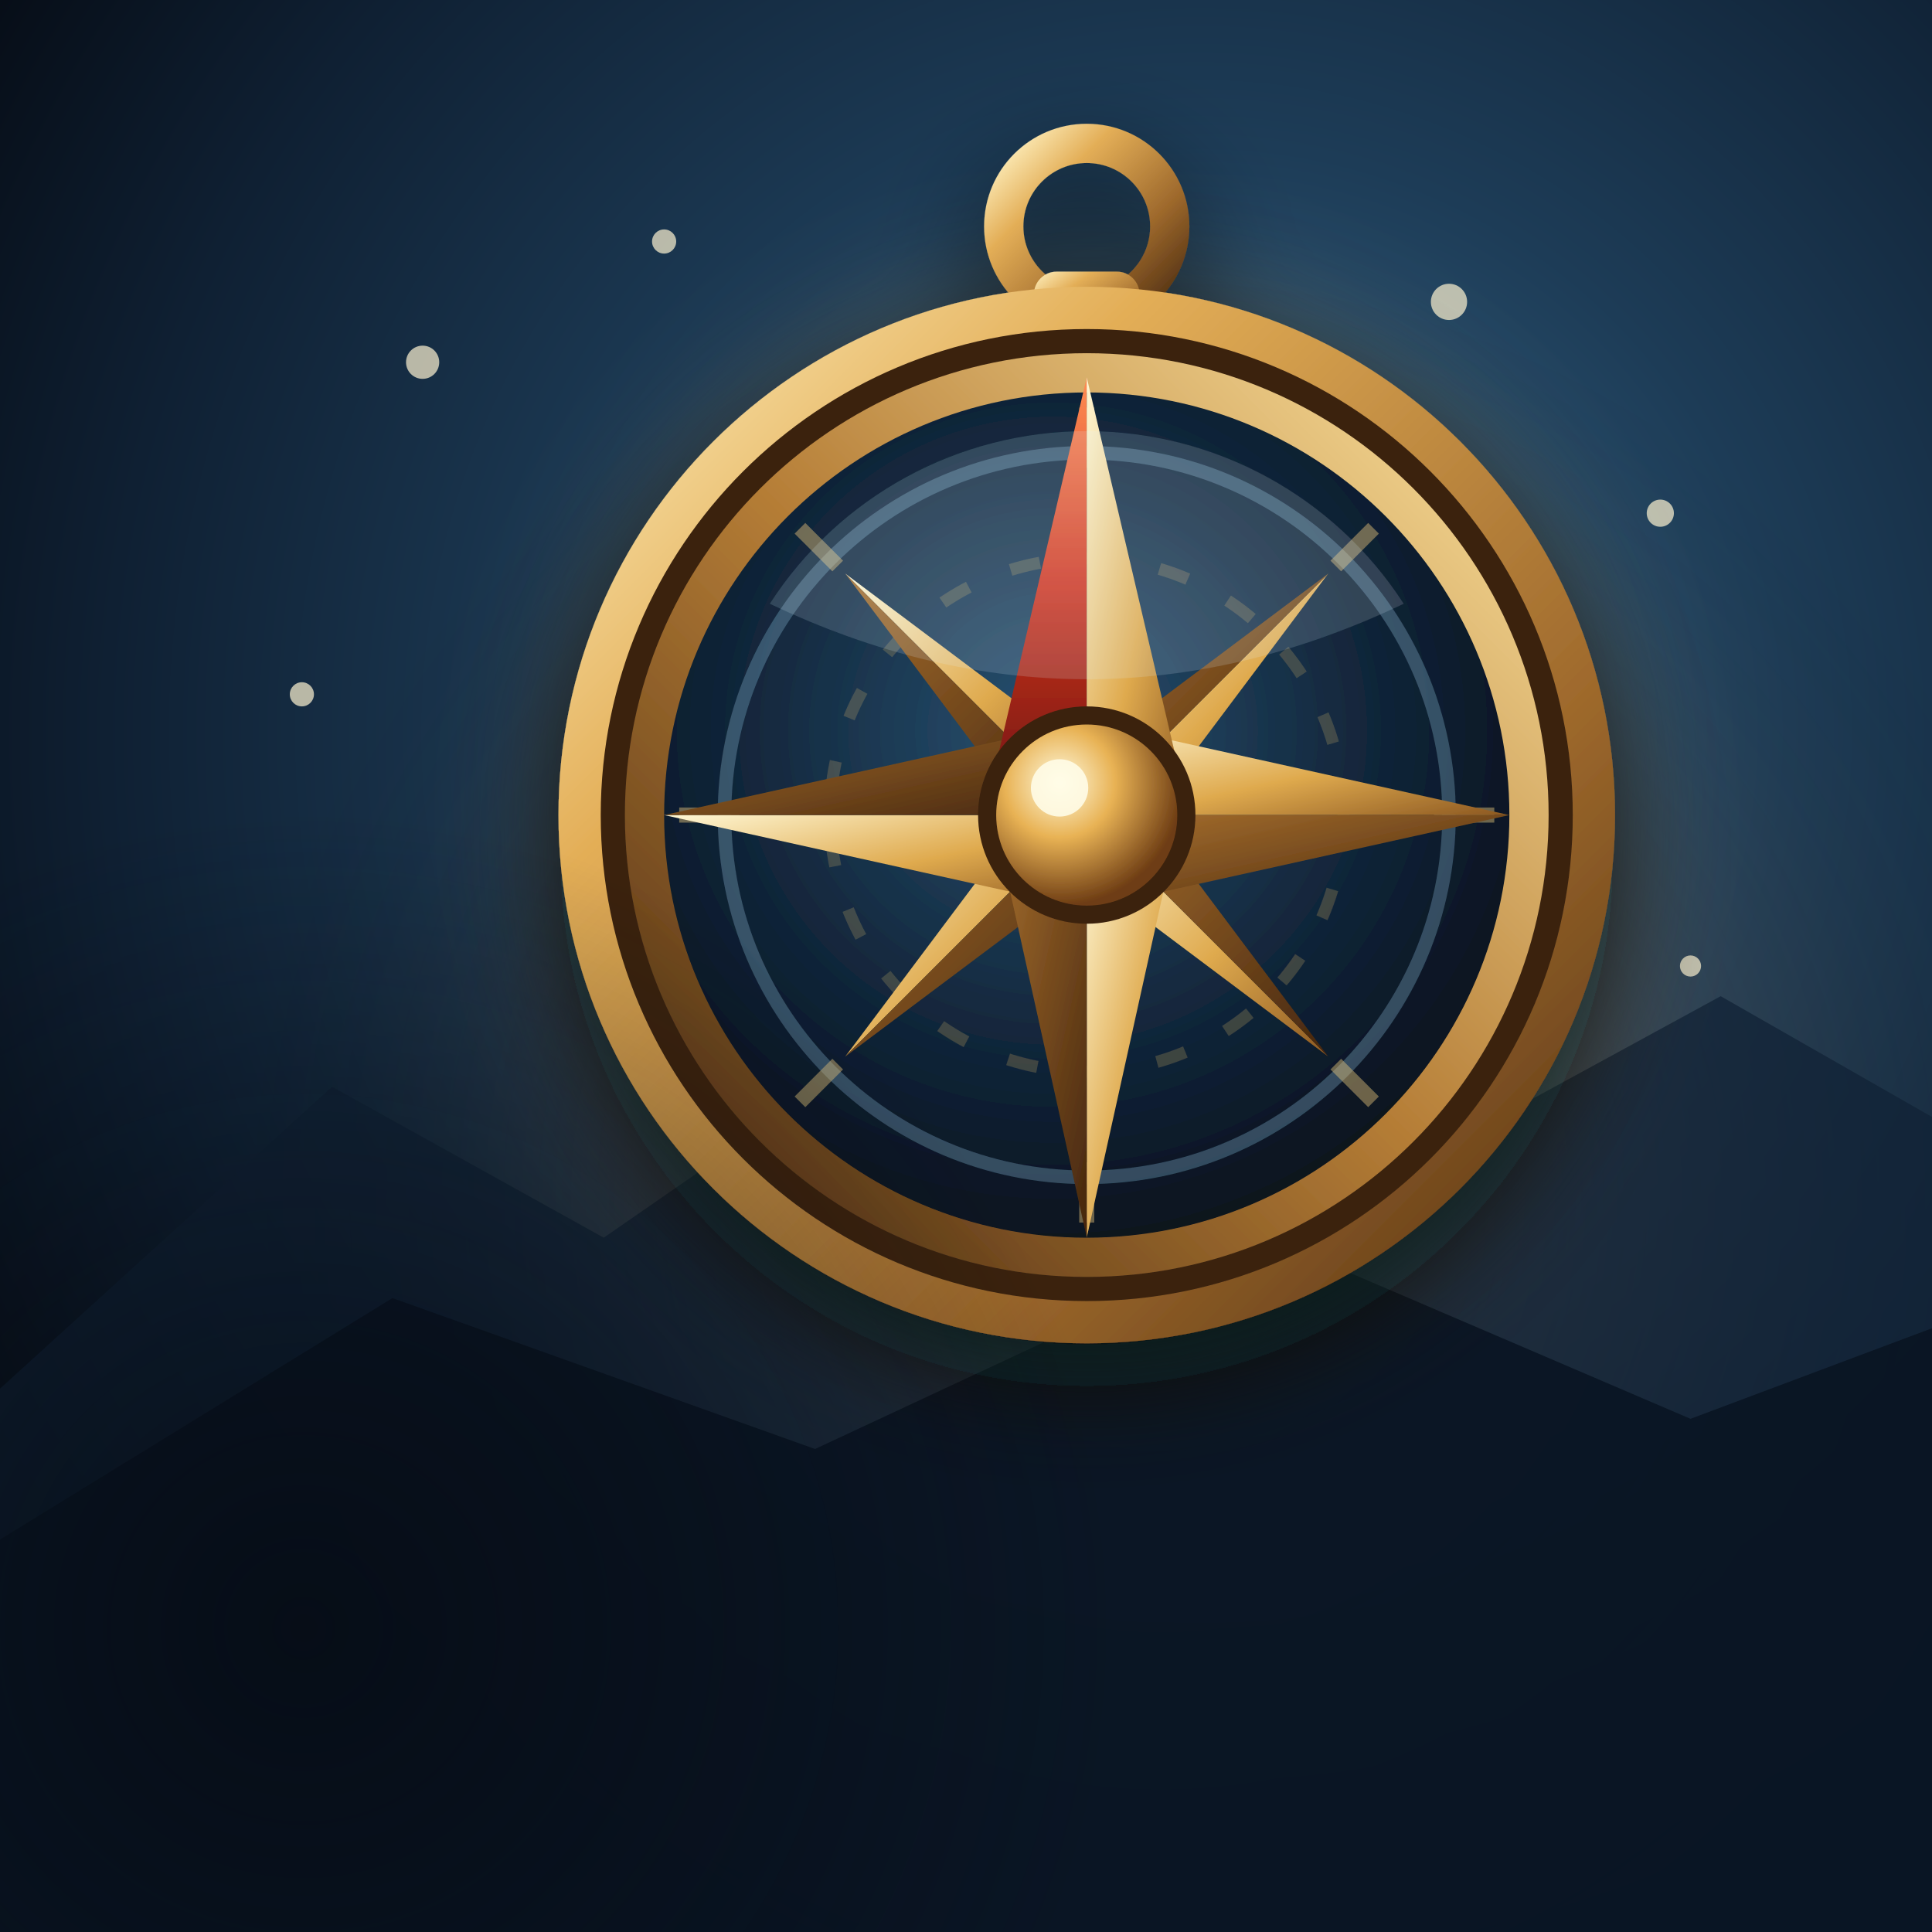
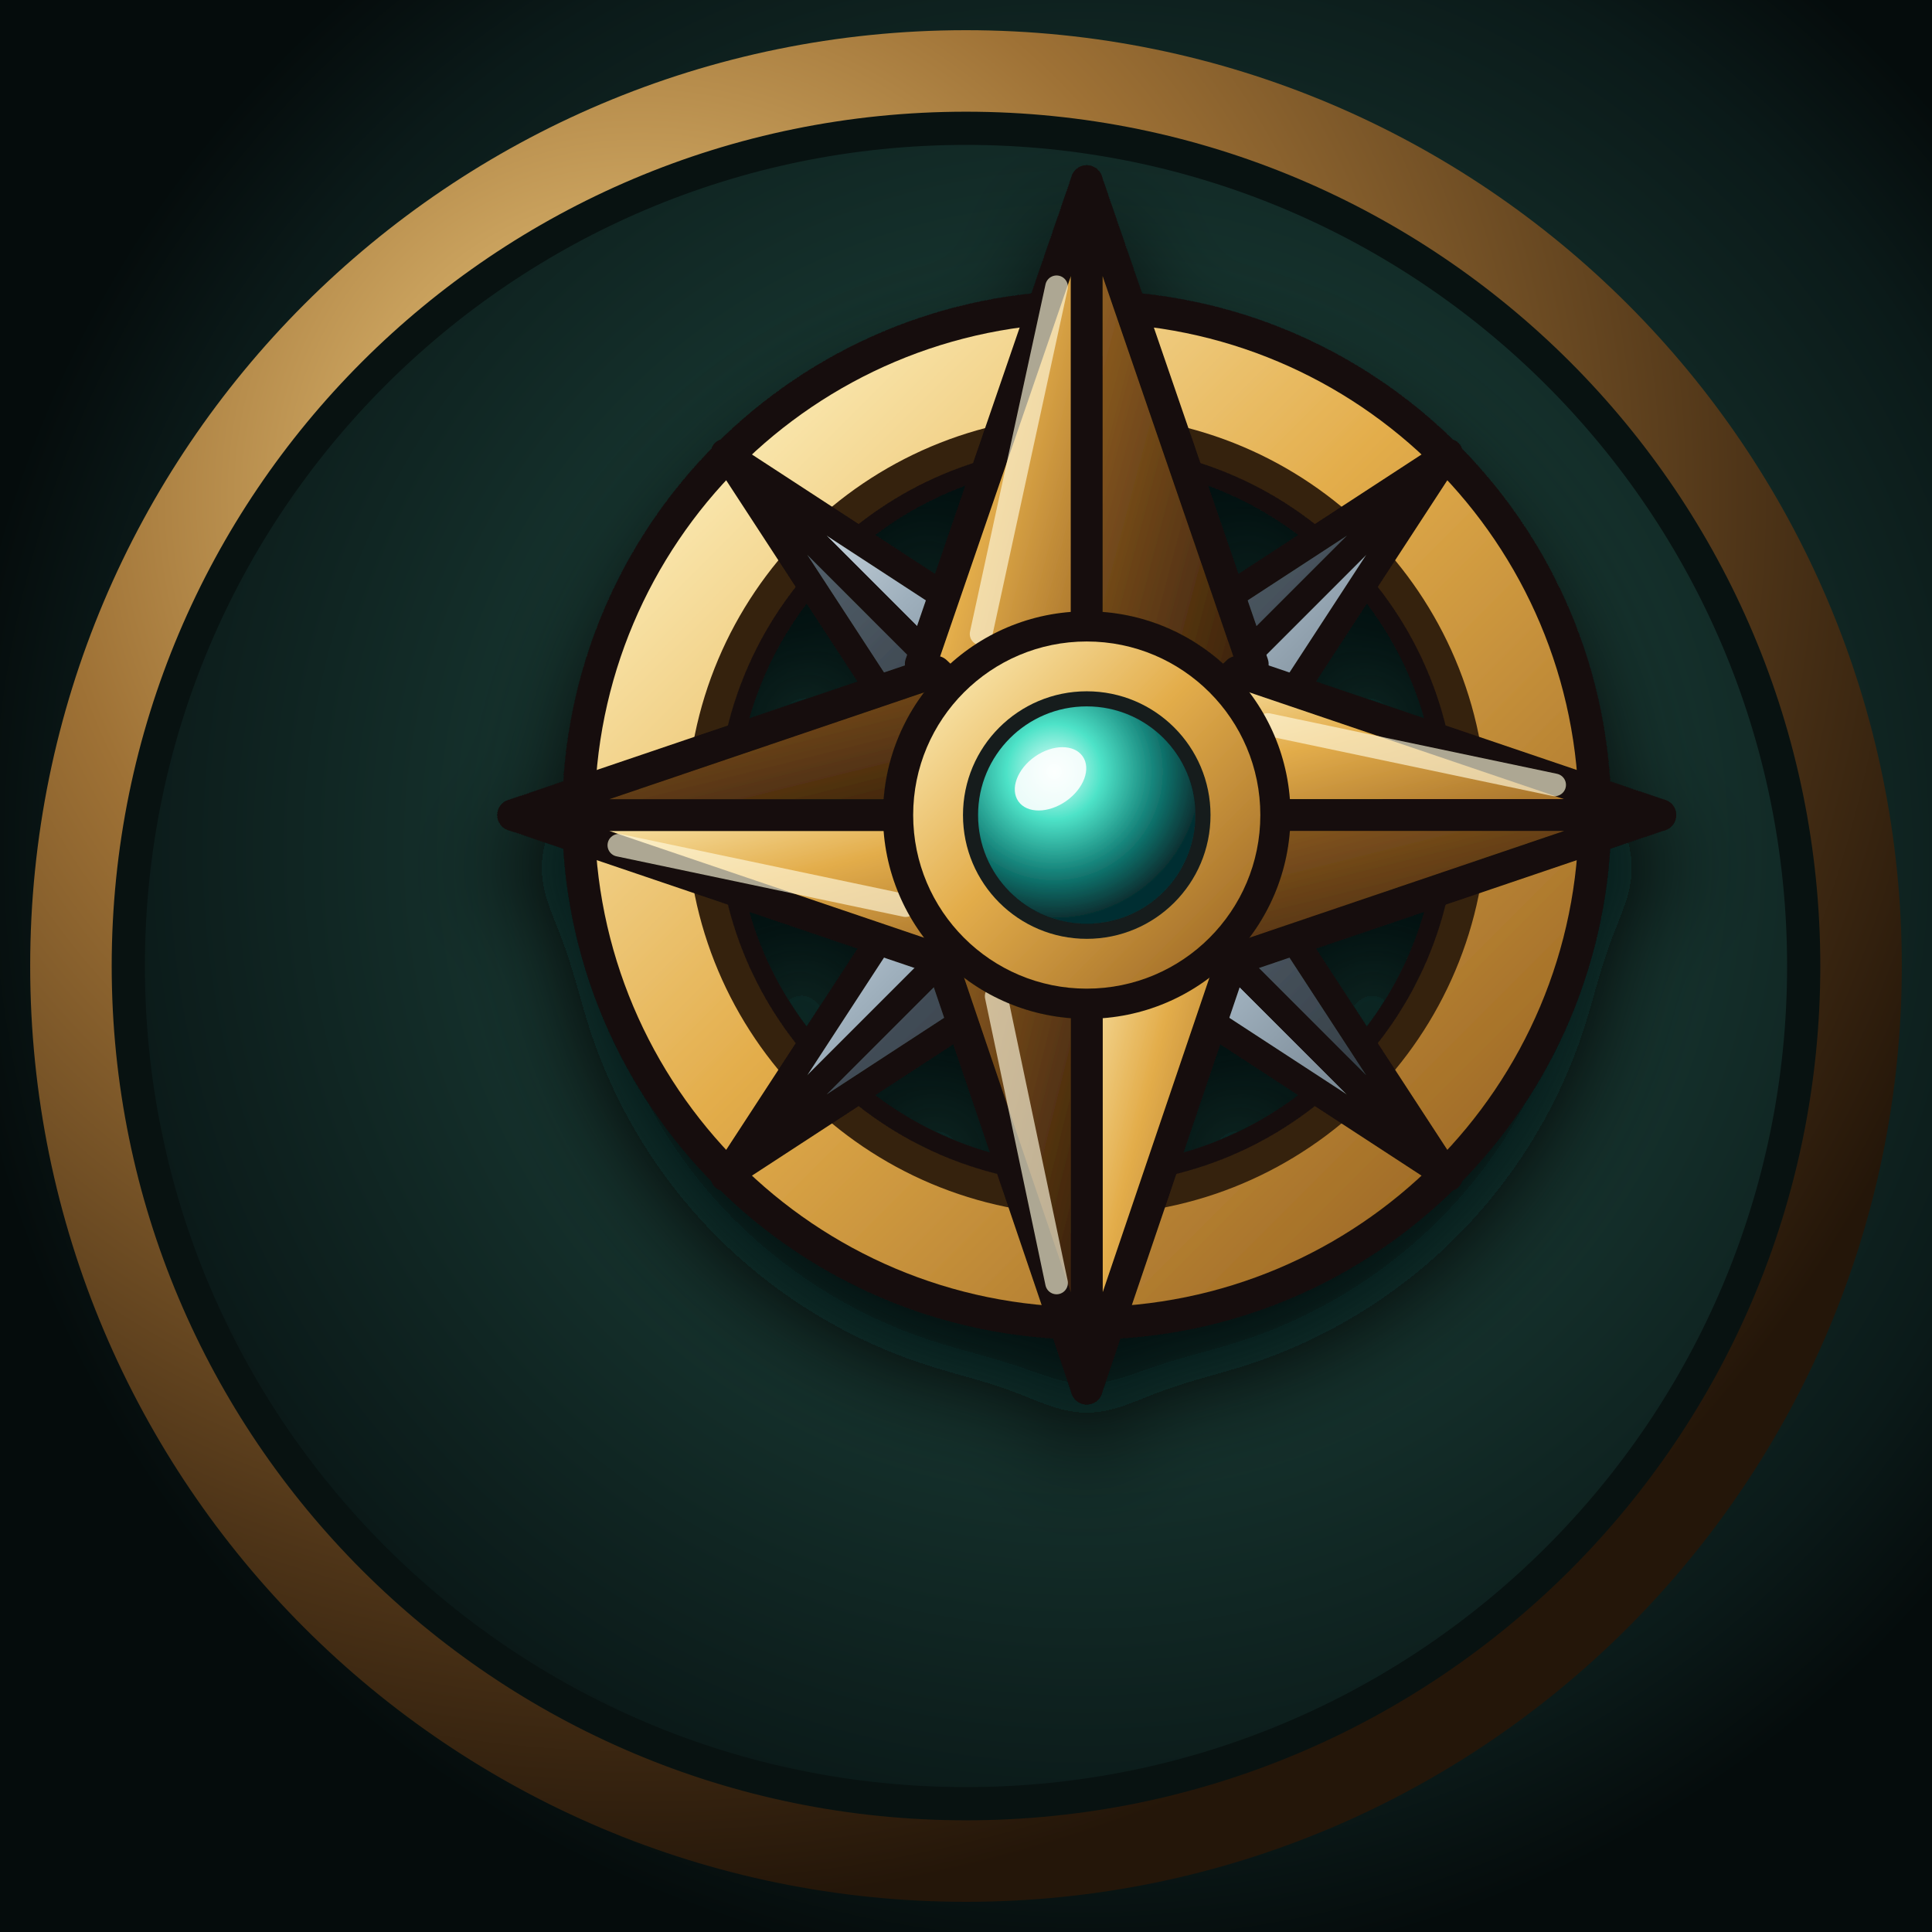
<svg xmlns="http://www.w3.org/2000/svg" viewBox="0 0 128 128" width="256" height="256">
  <defs>
-     <radialGradient id="sky" cx="62%" cy="38%" r="72%">
-       <stop offset="0%" stop-color="#3a6b8c" />
-       <stop offset="42%" stop-color="#1d3c57" />
-       <stop offset="78%" stop-color="#0f2033" />
-       <stop offset="100%" stop-color="#070e18" />
+     <radialGradient id="shieldBg" cx="56%" cy="44%" r="58%">
+       <stop offset="0%" stop-color="#2c594c" />
+       <stop offset="52%" stop-color="#15312c" />
+       <stop offset="86%" stop-color="#0b1a19" />
+       <stop offset="100%" stop-color="#050c0c" />
    </radialGradient>
-     <radialGradient id="horizonGlow" cx="60%" cy="62%" r="48%">
-       <stop offset="0%" stop-color="#f2b866" stop-opacity=".42" />
-       <stop offset="55%" stop-color="#c47a3a" stop-opacity=".14" />
-       <stop offset="100%" stop-color="#000" stop-opacity="0" />
+     <radialGradient id="innerRim" cx="32%" cy="24%" r="78%">
+       <stop offset="0%" stop-color="#f2cf83" />
+       <stop offset="42%" stop-color="#9e7135" />
+       <stop offset="78%" stop-color="#4f3518" />
+       <stop offset="100%" stop-color="#241609" />
    </radialGradient>
-     <radialGradient id="dial" cx="46%" cy="40%" r="60%">
-       <stop offset="0%" stop-color="#295272" />
-       <stop offset="60%" stop-color="#12273c" />
-       <stop offset="100%" stop-color="#08121f" />
+     <linearGradient id="goldBright" x1="0" y1="0" x2="1" y2="1">
+       <stop offset="0%" stop-color="#fff4c4" />
+       <stop offset="45%" stop-color="#e3ad4b" />
+       <stop offset="100%" stop-color="#946020" />
+     </linearGradient>
+     <linearGradient id="goldDark" x1="0" y1="0" x2="1" y2="1">
+       <stop offset="0%" stop-color="#9c6826" />
+       <stop offset="55%" stop-color="#5e3a14" />
+       <stop offset="100%" stop-color="#2b1808" />
+     </linearGradient>
+     <linearGradient id="steelBright" x1="0" y1="0" x2="1" y2="1">
+       <stop offset="0%" stop-color="#eef5fa" />
+       <stop offset="45%" stop-color="#9fb0bd" />
+       <stop offset="100%" stop-color="#55626e" />
+     </linearGradient>
+     <linearGradient id="steelDark" x1="0" y1="0" x2="1" y2="1">
+       <stop offset="0%" stop-color="#62717d" />
+       <stop offset="100%" stop-color="#252c33" />
+     </linearGradient>
+     <radialGradient id="wayGem" cx="35%" cy="30%" r="68%">
+       <stop offset="0%" stop-color="#e8fffb" />
+       <stop offset="32%" stop-color="#4ee3c8" />
+       <stop offset="70%" stop-color="#137d75" />
+       <stop offset="100%" stop-color="#062e30" />
    </radialGradient>
-     <linearGradient id="brassRim" x1="0" y1="0" x2="1" y2="1">
-       <stop offset="0%" stop-color="#fff2c2" />
-       <stop offset="28%" stop-color="#e3ae57" />
-       <stop offset="68%" stop-color="#9e692c" />
-       <stop offset="100%" stop-color="#4e2e12" />
-     </linearGradient>
-     <linearGradient id="brassInner" x1="1" y1="0" x2="0" y2="1">
-       <stop offset="0%" stop-color="#ffe7a3" />
-       <stop offset="50%" stop-color="#b57d36" />
-       <stop offset="100%" stop-color="#45270f" />
-     </linearGradient>
-     <linearGradient id="goldLight" x1="0" y1="0" x2="1" y2="1">
-       <stop offset="0%" stop-color="#fff8d6" />
-       <stop offset="55%" stop-color="#dfaa4e" />
-       <stop offset="100%" stop-color="#8c5821" />
-     </linearGradient>
-     <linearGradient id="goldShade" x1="0" y1="0" x2="1" y2="1">
-       <stop offset="0%" stop-color="#a8702e" />
-       <stop offset="100%" stop-color="#45260e" />
-     </linearGradient>
-     <linearGradient id="northRuby" x1="0" y1="0" x2="0" y2="1">
-       <stop offset="0%" stop-color="#ff8d54" />
-       <stop offset="48%" stop-color="#cf3622" />
-       <stop offset="100%" stop-color="#69120c" />
-     </linearGradient>
-     <radialGradient id="centerGem" cx="35%" cy="32%" r="68%">
-       <stop offset="0%" stop-color="#fffbe0" />
-       <stop offset="45%" stop-color="#e8b254" />
-       <stop offset="100%" stop-color="#6e3d14" />
-     </radialGradient>
-     <filter id="shadow" x="-30%" y="-30%" width="160%" height="160%">
-       <feDropShadow dx="0" dy="3" stdDeviation="3.5" flood-color="#04080f" flood-opacity=".85" />
-     </filter>
-     <filter id="softGlow" x="-40%" y="-40%" width="180%" height="180%">
-       <feGaussianBlur stdDeviation="3.5" />
-     </filter>
-     <filter id="grain">
-       <feTurbulence type="fractalNoise" baseFrequency="0.85" numOctaves="3" stitchTiles="stitch" result="n" />
-       <feColorMatrix type="saturate" values="0" in="n" result="g" />
-       <feComponentTransfer in="g" result="a">
-         <feFuncA type="linear" slope="0.06" />
-       </feComponentTransfer>
-       <feBlend mode="overlay" in="SourceGraphic" in2="a" />
+     <filter id="crestAO" x="-30%" y="-30%" width="160%" height="160%">
+       <feDropShadow dx="0" dy="3.5" stdDeviation="3.2" flood-color="#020808" flood-opacity=".95" />
    </filter>
  </defs>
-   <g>
-     <rect width="128" height="128" fill="url(#sky)" />
-     <rect width="128" height="128" fill="url(#horizonGlow)" />
-     <g fill="#fff4d2" opacity=".7">
-       <circle cx="28" cy="24" r="1.1" />
-       <circle cx="44" cy="16" r=".8" />
-       <circle cx="96" cy="20" r="1.2" />
-       <circle cx="110" cy="34" r=".9" />
-       <circle cx="20" cy="46" r=".8" />
-       <circle cx="112" cy="64" r=".7" />
+   <rect width="128" height="128" fill="url(#shieldBg)" />
+   <circle cx="64" cy="64" r="59" fill="none" stroke="url(#innerRim)" stroke-width="6" />
+   <circle cx="64" cy="64" r="55.5" fill="none" stroke="#081211" stroke-width="2.2" />
+   <g transform="translate(72, 54)" filter="url(#crestAO)">
+     <circle cx="0" cy="0" r="29" fill="none" stroke="#18100a" stroke-width="11.5" />
+     <circle cx="0" cy="0" r="29" fill="none" stroke="url(#goldBright)" stroke-width="7.2" />
+     <circle cx="0" cy="0" r="25.5" fill="none" stroke="#36210c" stroke-width="2" />
+     <g stroke="#140d08" stroke-width="1.8" stroke-linejoin="round">
+       <polygon points="0,0 24,-24 9,-1" fill="url(#steelBright)" />
+       <polygon points="0,0 24,-24 1,-9" fill="url(#steelDark)" />
+       <polygon points="0,0 24,24 1,9" fill="url(#steelBright)" />
+       <polygon points="0,0 24,24 9,1" fill="url(#steelDark)" />
+       <polygon points="0,0 -24,24 -9,1" fill="url(#steelBright)" />
+       <polygon points="0,0 -24,24 -1,9" fill="url(#steelDark)" />
+       <polygon points="0,0 -24,-24 -1,-9" fill="url(#steelBright)" />
+       <polygon points="0,0 -24,-24 -9,-1" fill="url(#steelDark)" />
    </g>
-     <path d="M0 92 L22 72 L40 82 L66 64 L92 78 L114 66 L128 74 L128 128 L0 128 Z" fill="#102235" opacity=".75" />
-     <path d="M0 102 L26 86 L54 96 L84 82 L112 94 L128 88 L128 128 L0 128 Z" fill="#091422" opacity=".9" />
-     <circle cx="72" cy="54" r="36" fill="#f5c06a" opacity=".18" filter="url(#softGlow)" />
-     <g transform="translate(72, 54)" filter="url(#shadow)">
-       <circle cx="0" cy="-39" r="5.5" fill="none" stroke="url(#brassRim)" stroke-width="2.6" />
-       <rect x="-3.5" y="-36" width="7" height="5" rx="1.5" fill="url(#brassRim)" />
-       <circle cx="0" cy="0" r="35" fill="url(#brassRim)" />
-       <circle cx="0" cy="0" r="32.2" fill="#3a2310" />
-       <circle cx="0" cy="0" r="30.6" fill="url(#brassInner)" />
-       <circle cx="0" cy="0" r="28" fill="url(#dial)" />
-       <circle cx="0" cy="0" r="24" fill="none" stroke="#9fd3f0" stroke-opacity=".28" stroke-width=".9" />
-       <circle cx="0" cy="0" r="17" fill="none" stroke="#e5ba6c" stroke-opacity=".22" stroke-width=".8" stroke-dasharray="2 3" />
-       <g stroke="#e8c37a" stroke-opacity=".45" stroke-width="1">
-         <line x1="0" y1="-27" x2="0" y2="-23" />
-         <line x1="27" y1="0" x2="23" y2="0" />
-         <line x1="0" y1="27" x2="0" y2="23" />
-         <line x1="-27" y1="0" x2="-23" y2="0" />
-         <line x1="19" y1="-19" x2="16.5" y2="-16.5" />
-         <line x1="19" y1="19" x2="16.5" y2="16.5" />
-         <line x1="-19" y1="19" x2="-16.5" y2="16.5" />
-         <line x1="-19" y1="-19" x2="-16.5" y2="-16.5" />
-       </g>
-       <polygon points="0,0 16,-16 4,0" fill="url(#goldLight)" />
-       <polygon points="0,0 16,-16 0,-4" fill="url(#goldShade)" />
-       <polygon points="0,0 16,16 0,4" fill="url(#goldLight)" />
-       <polygon points="0,0 16,16 4,0" fill="url(#goldShade)" />
-       <polygon points="0,0 -16,16 -4,0" fill="url(#goldLight)" />
-       <polygon points="0,0 -16,16 0,4" fill="url(#goldShade)" />
-       <polygon points="0,0 -16,-16 0,-4" fill="url(#goldLight)" />
-       <polygon points="0,0 -16,-16 -4,0" fill="url(#goldShade)" />
-       <polygon points="0,0 28,0 0,-6.2" fill="url(#goldLight)" />
-       <polygon points="0,0 28,0 0,6.2" fill="url(#goldShade)" />
-       <polygon points="0,0 0,28 6.2,0" fill="url(#goldLight)" />
-       <polygon points="0,0 0,28 -6.2,0" fill="url(#goldShade)" />
-       <polygon points="0,0 -28,0 0,6.2" fill="url(#goldLight)" />
-       <polygon points="0,0 -28,0 0,-6.2" fill="url(#goldShade)" />
-       <polygon points="0,0 0,-29 -6.8,0" fill="url(#northRuby)" />
-       <polygon points="0,0 0,-29 6.8,0" fill="url(#goldLight)" />
-       <path d="M-21 -14 A25 25 0 0 1 21 -14 Q0 -4 -21 -14 Z" fill="#dff4ff" opacity=".16" />
-       <circle cx="0" cy="0" r="7.2" fill="#3b220e" />
-       <circle cx="0" cy="0" r="6" fill="url(#centerGem)" />
-       <circle cx="-1.8" cy="-1.8" r="1.9" fill="#fffde8" opacity=".88" />
+     <g stroke="#140d08" stroke-width="2.1" stroke-linejoin="round">
+       <polygon points="0,0 0,-42 -11,-10" fill="url(#goldBright)" />
+       <polygon points="0,0 0,-42 11,-10" fill="url(#goldDark)" />
+       <polygon points="0,0 38,0 10,-9.5" fill="url(#goldBright)" />
+       <polygon points="0,0 38,0 10,9.5" fill="url(#goldDark)" />
+       <polygon points="0,0 0,38 9.5,10" fill="url(#goldBright)" />
+       <polygon points="0,0 0,38 -9.5,10" fill="url(#goldDark)" />
+       <polygon points="0,0 -38,0 -10,9.5" fill="url(#goldBright)" />
+       <polygon points="0,0 -38,0 -10,-9.5" fill="url(#goldDark)" />
    </g>
-     <radialGradient id="blShade" cx="16%" cy="84%" r="42%">
-       <stop offset="0%" stop-color="#050a12" stop-opacity=".72" />
-       <stop offset="100%" stop-color="#050a12" stop-opacity="0" />
-     </radialGradient>
-     <rect width="128" height="128" fill="url(#blShade)" />
+     <path d="M-2 -35 L-7 -12 M31 -2 L12 -6 M-2 31 L-6 12 M-31 2 L-12 6" stroke="#fff9de" stroke-opacity=".65" stroke-width="1.5" stroke-linecap="round" />
+     <circle cx="0" cy="0" r="13.5" fill="#17100a" />
+     <circle cx="0" cy="0" r="11.5" fill="url(#goldBright)" />
+     <circle cx="0" cy="0" r="8.2" fill="#121e1e" />
+     <circle cx="0" cy="0" r="7.2" fill="url(#wayGem)" />
+     <ellipse cx="-2.4" cy="-2.4" rx="2.6" ry="1.8" transform="rotate(-35 -2.4 -2.4)" fill="#ffffff" opacity=".88" />
  </g>
</svg>
